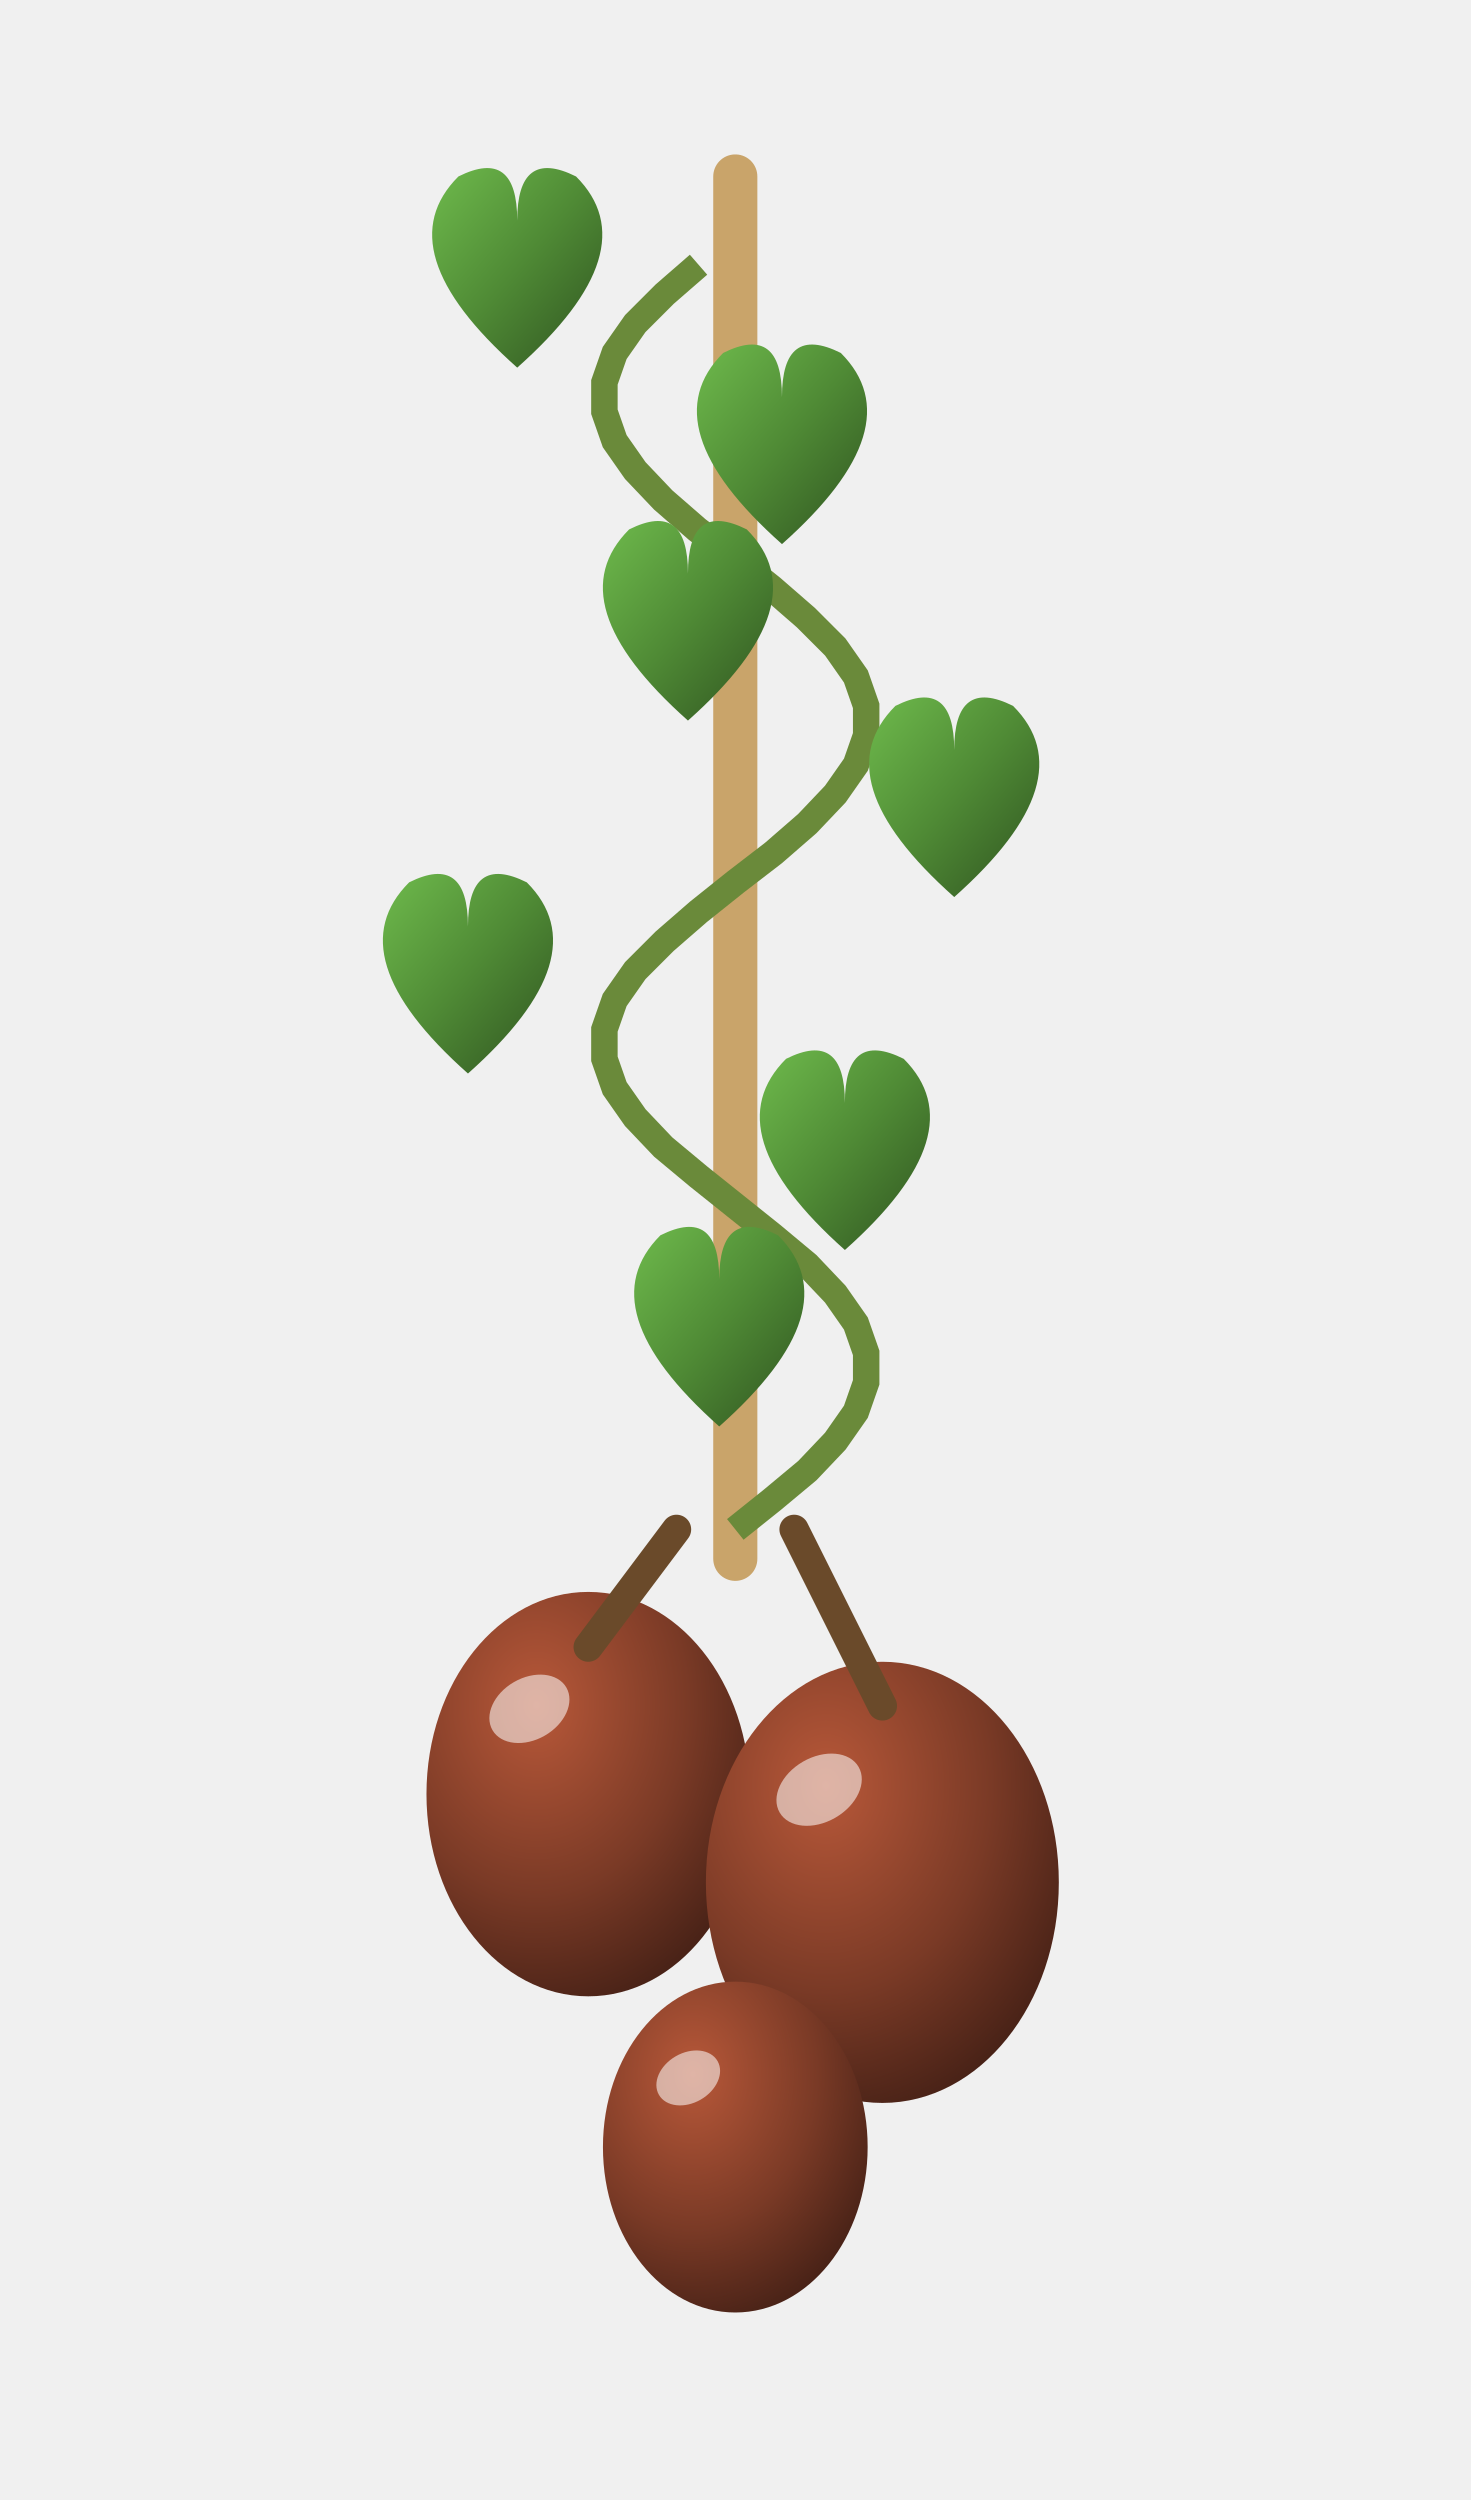
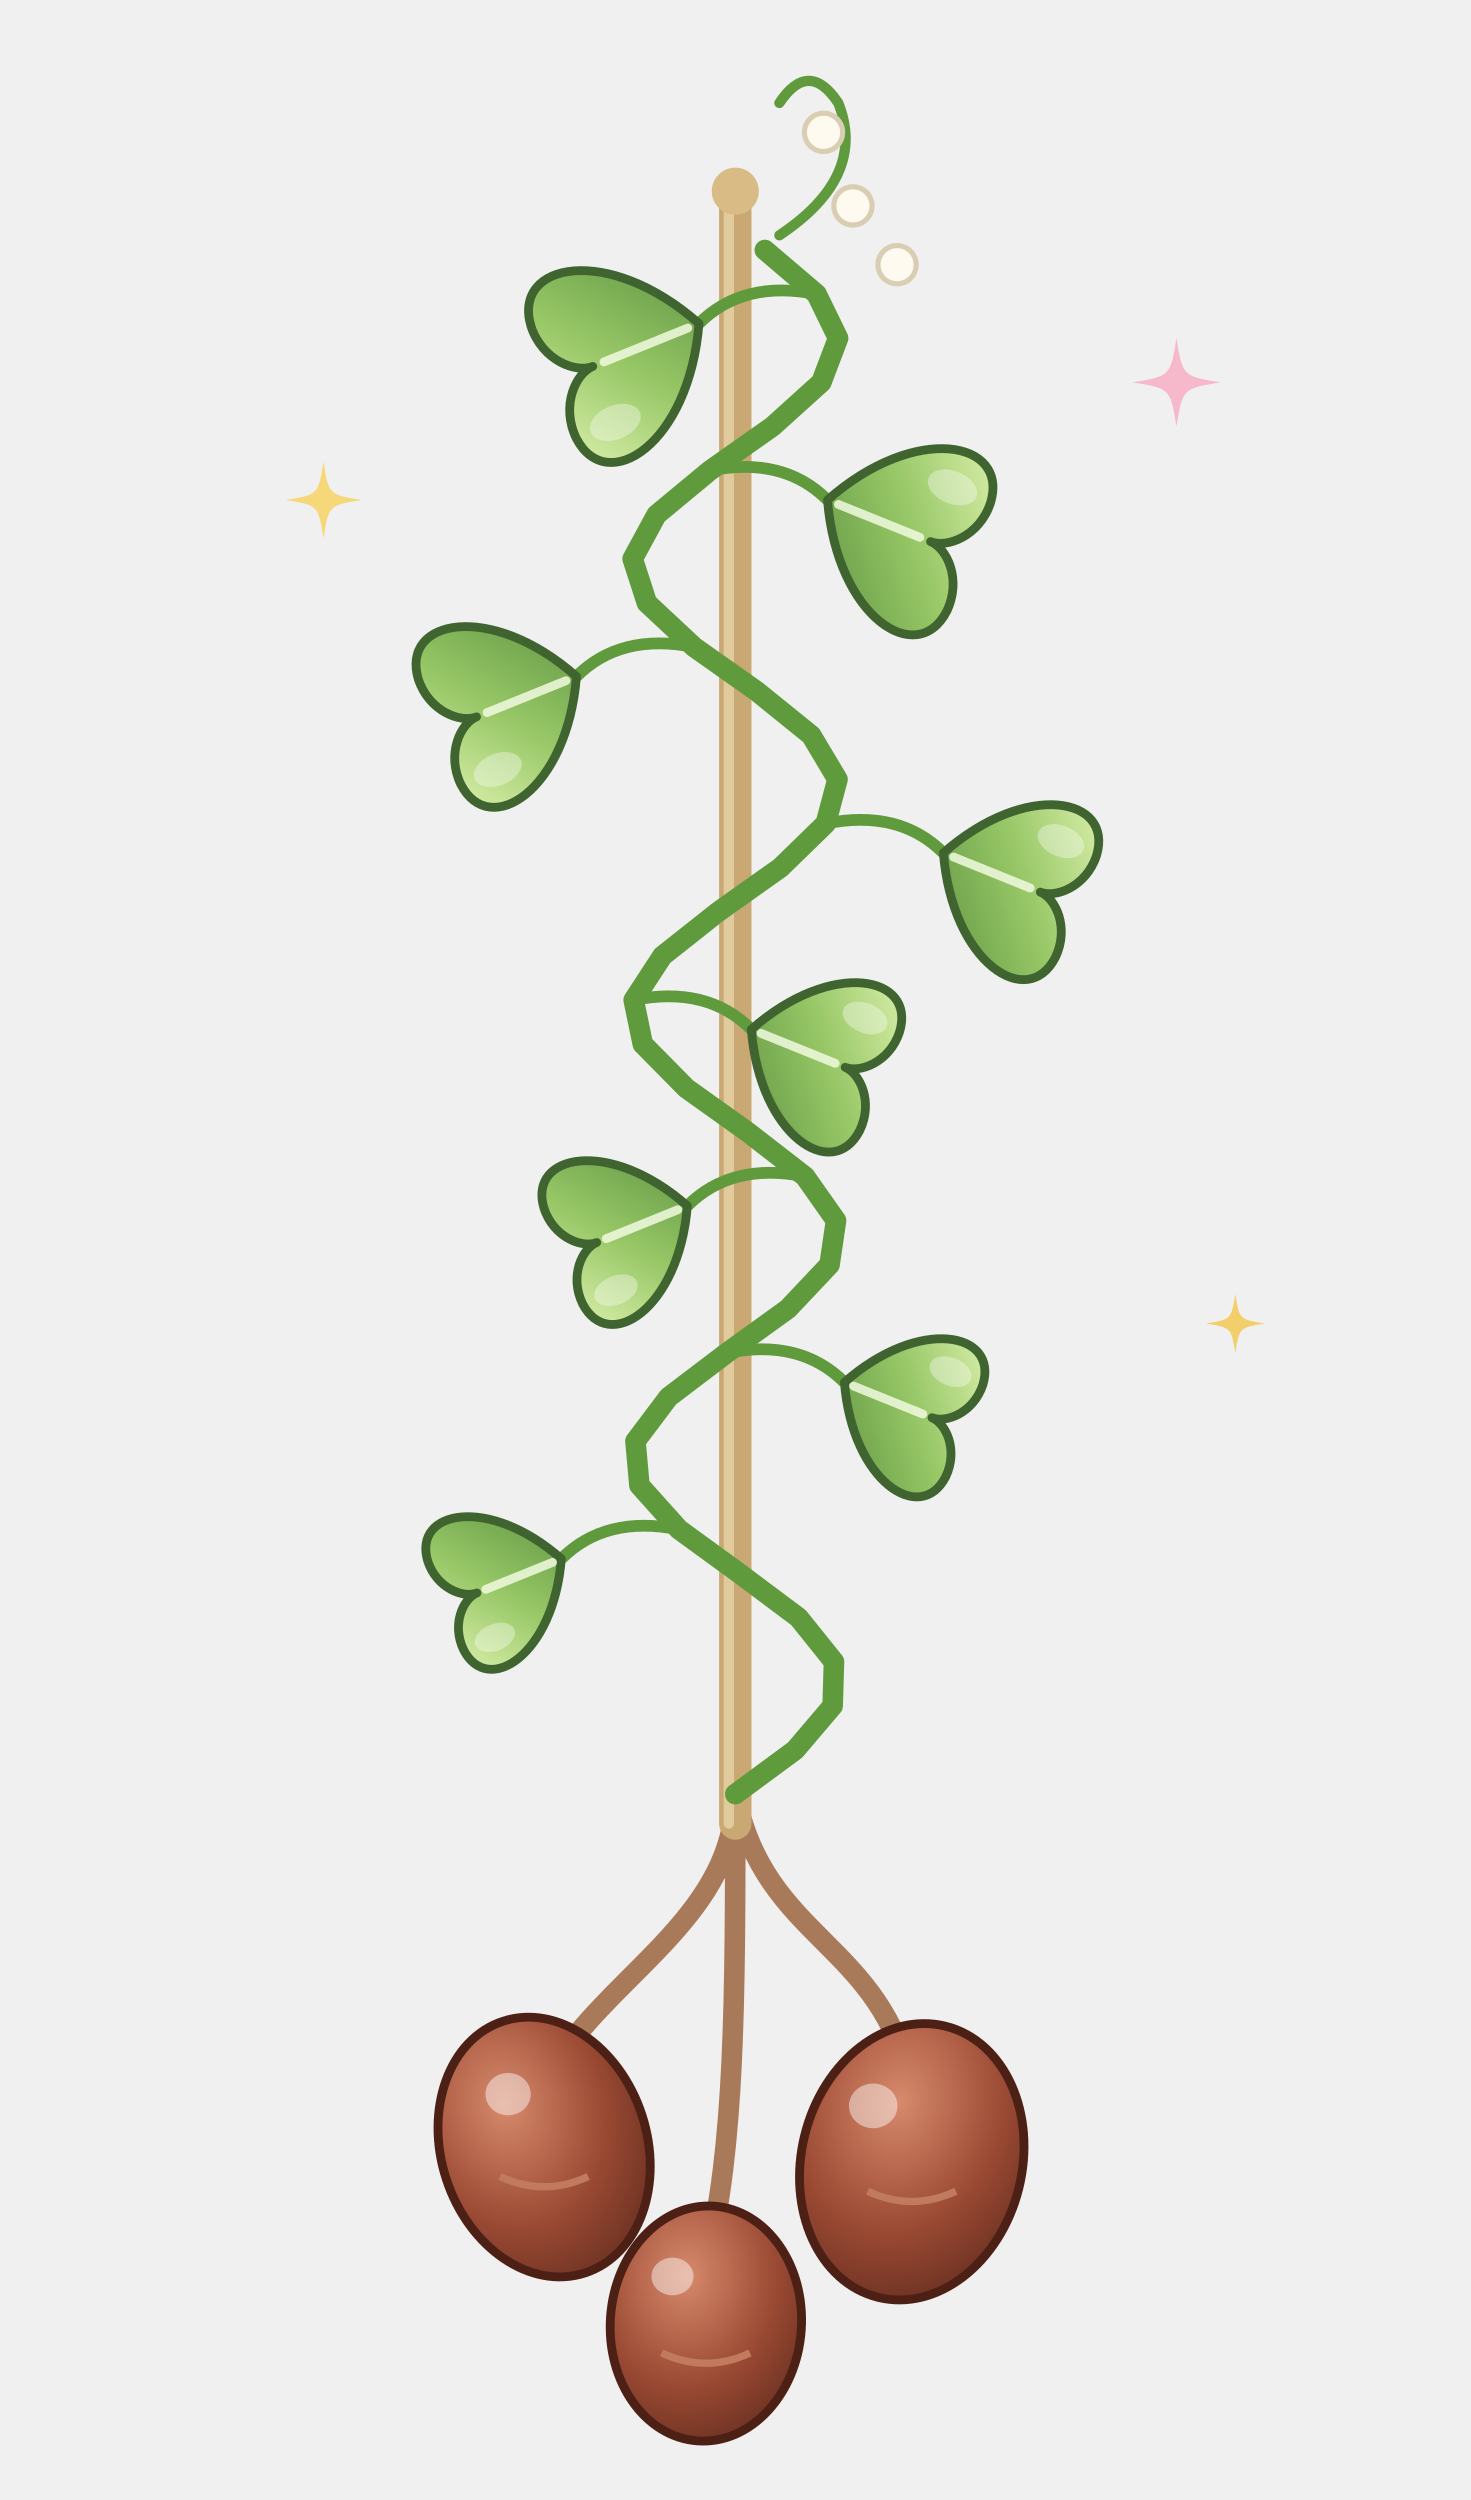
<svg xmlns="http://www.w3.org/2000/svg" viewBox="0 0 100 170">
  <defs>
-     <radialGradient id="r181" cx="0.34" cy="0.28" r=".85">
-       <stop offset="0" stop-color="#b85839" />
-       <stop offset=".55" stop-color="#7a3a26" />
-       <stop offset="1" stop-color="#3c1c13" />
+     <radialGradient id="g0" cx="0.38" cy="0.3" r="0.85">
+       <stop offset="0" stop-color="#d78a6c" />
+       <stop offset="0.55" stop-color="#9b4a33" />
+       <stop offset="1" stop-color="#5f2a1d" />
    </radialGradient>
-     <radialGradient id="r182" cx="0.34" cy="0.28" r=".85">
-       <stop offset="0" stop-color="#b85839" />
-       <stop offset=".55" stop-color="#7a3a26" />
-       <stop offset="1" stop-color="#3c1c13" />
-     </radialGradient>
-     <radialGradient id="r183" cx="0.34" cy="0.28" r=".85">
-       <stop offset="0" stop-color="#b85839" />
-       <stop offset=".55" stop-color="#7a3a26" />
-       <stop offset="1" stop-color="#3c1c13" />
-     </radialGradient>
-     <linearGradient id="l184" x1="0" y1="0" x2="1" y2="1">
-       <stop offset="0" stop-color="#6eba4c" />
-       <stop offset=".5" stop-color="#4f8a35" />
-       <stop offset="1" stop-color="#2f5320" />
-     </linearGradient>
-     <linearGradient id="l185" x1="0" y1="0" x2="1" y2="1">
-       <stop offset="0" stop-color="#6eba4c" />
-       <stop offset=".5" stop-color="#4f8a35" />
-       <stop offset="1" stop-color="#2f5320" />
-     </linearGradient>
-     <linearGradient id="l186" x1="0" y1="0" x2="1" y2="1">
-       <stop offset="0" stop-color="#6eba4c" />
-       <stop offset=".5" stop-color="#4f8a35" />
-       <stop offset="1" stop-color="#2f5320" />
-     </linearGradient>
-     <linearGradient id="l187" x1="0" y1="0" x2="1" y2="1">
-       <stop offset="0" stop-color="#6eba4c" />
-       <stop offset=".5" stop-color="#4f8a35" />
-       <stop offset="1" stop-color="#2f5320" />
-     </linearGradient>
-     <linearGradient id="l188" x1="0" y1="0" x2="1" y2="1">
-       <stop offset="0" stop-color="#6eba4c" />
-       <stop offset=".5" stop-color="#4f8a35" />
-       <stop offset="1" stop-color="#2f5320" />
-     </linearGradient>
-     <linearGradient id="l189" x1="0" y1="0" x2="1" y2="1">
-       <stop offset="0" stop-color="#6eba4c" />
-       <stop offset=".5" stop-color="#4f8a35" />
-       <stop offset="1" stop-color="#2f5320" />
-     </linearGradient>
-     <linearGradient id="l190" x1="0" y1="0" x2="1" y2="1">
-       <stop offset="0" stop-color="#6eba4c" />
-       <stop offset=".5" stop-color="#4f8a35" />
-       <stop offset="1" stop-color="#2f5320" />
+     <linearGradient id="g1" x1="0" y1="0" x2="1" y2="1">
+       <stop offset="0" stop-color="#d9efaa" />
+       <stop offset="0.45" stop-color="#97c766" />
+       <stop offset="1" stop-color="#5b9140" />
    </linearGradient>
  </defs>
-   <ellipse cx="40" cy="122" rx="11" ry="13.75" fill="url(#r181)" transform="rotate(0 40 122)" />
-   <ellipse cx="36.0" cy="116.2" rx="2.9" ry="2.1" fill="#fff" opacity=".55" transform="rotate(-30 36.0 116.2)" />
-   <ellipse cx="60" cy="128" rx="12" ry="15.0" fill="url(#r182)" transform="rotate(0 60 128)" />
-   <ellipse cx="55.7" cy="121.7" rx="3.1" ry="2.2" fill="#fff" opacity=".55" transform="rotate(-30 55.7 121.7)" />
-   <ellipse cx="50" cy="146" rx="9" ry="11.25" fill="url(#r183)" transform="rotate(0 50 146)" />
-   <ellipse cx="46.8" cy="141.3" rx="2.3" ry="1.7" fill="#fff" opacity=".55" transform="rotate(-30 46.8 141.3)" />
-   <path d="M46 104 Q43.0 108.0 40 112" stroke="#6a4a2a" stroke-width="2" fill="none" stroke-linecap="round" />
-   <path d="M54 104 Q57.0 110.0 60 116" stroke="#6a4a2a" stroke-width="2" fill="none" stroke-linecap="round" />
-   <path d="M50 106 L50 12" stroke="#c9a46a" stroke-width="3" stroke-linecap="round" />
-   <path d="M50.0 104.0 L52.5 102.0 L54.9 100.0 L56.8 98.0 L58.2 96.0 L58.9 94.0 L58.9 92.0 L58.2 90.0 L56.8 88.0 L54.9 86.0 L52.5 84.0 L50.0 82.0 L47.5 80.0 L45.1 78.0 L43.2 76.0 L41.8 74.0 L41.1 72.0 L41.1 70.0 L41.8 68.0 L43.2 66.0 L45.2 64.0 L47.5 62.0 L50.0 60.0 L52.6 58.0 L54.9 56.0 L56.8 54.0 L58.2 52.0 L58.9 50.0 L58.9 48.0 L58.2 46.0 L56.8 44.0 L54.8 42.0 L52.5 40.0 L50.0 38.0 L47.4 36.0 L45.1 34.0 L43.2 32.0 L41.8 30.0 L41.1 28.0 L41.1 26.0 L41.8 24.0 L43.2 22.0 L45.2 20.0 L47.5 18.0" stroke="#6a8a3a" stroke-width="1.8" fill="none" />
-   <path d="M48.908 97 Q39.908 89 44.908 84 Q48.908 82 48.908 87 Q48.908 82 52.908 84 Q57.908 89 48.908 97Z" fill="url(#l184)" opacity="1" />
-   <path d="M57.452 85 Q48.452 77 53.452 72 Q57.452 70 57.452 75 Q57.452 70 61.452 72 Q66.452 77 57.452 85Z" fill="url(#l185)" opacity="1" />
-   <path d="M31.821 73 Q22.821 65 27.821 60 Q31.821 58 31.821 63 Q31.821 58 35.821 60 Q40.821 65 31.821 73Z" fill="url(#l186)" opacity="1" />
-   <path d="M64.887 61 Q55.887 53 60.887 48 Q64.887 46 64.887 51 Q64.887 46 68.887 48 Q73.887 53 64.887 61Z" fill="url(#l187)" opacity="1" />
-   <path d="M46.781 49 Q37.781 41 42.781 36 Q46.781 34 46.781 39 Q46.781 34 50.781 36 Q55.781 41 46.781 49Z" fill="url(#l188)" opacity="1" />
-   <path d="M53.174 37 Q44.174 29 49.174 24 Q53.174 22 53.174 27 Q53.174 22 57.174 24 Q62.174 29 53.174 37Z" fill="url(#l189)" opacity="1" />
-   <path d="M35.171 25 Q26.171 17 31.171 12 Q35.171 10 35.171 15 Q35.171 10 39.171 12 Q44.171 17 35.171 25Z" fill="url(#l190)" opacity="1" />
+   <path d="M50 122C50 130 42 134 38 140M50 122C52 132 60 132 62 142M50 122C50 136 50 146 48 154" fill="none" stroke="#a97a5a" stroke-width="1.4" stroke-linecap="round" />
+   <ellipse cx="37" cy="146" rx="7" ry="9" transform="rotate(-18 37 146)" fill="url(#g0)" stroke="#4d2016" stroke-width=".6" />
+   <ellipse cx="34.55" cy="142.4" rx="1.54" ry="1.44" fill="#fff" opacity=".45" />
+   <path d="M34 148q3 1.4 6 0" fill="none" stroke="#c07a5e" stroke-width=".5" />
+   <ellipse cx="62" cy="147" rx="7.5" ry="9.5" transform="rotate(14 62 147)" fill="url(#g0)" stroke="#4d2016" stroke-width=".6" />
+   <ellipse cx="59.38" cy="143.2" rx="1.65" ry="1.52" fill="#fff" opacity=".45" />
+   <path d="M59 149q3 1.4 6 0" fill="none" stroke="#c07a5e" stroke-width=".5" />
+   <ellipse cx="48" cy="158" rx="6.5" ry="8" transform="rotate(4 48 158)" fill="url(#g0)" stroke="#4d2016" stroke-width=".6" />
+   <ellipse cx="45.73" cy="154.8" rx="1.43" ry="1.28" fill="#fff" opacity=".45" />
+   <path d="M45 160q3 1.4 6 0" fill="none" stroke="#c07a5e" stroke-width=".5" />
+   <path d="M50 124V14" fill="none" stroke="#c9a873" stroke-width="2.2" stroke-linecap="round" />
+   <path d="M50 124V14" fill="none" stroke="#f2e1b8" stroke-width="0.7" stroke-linecap="round" opacity=".6" transform="translate(-0.44 0)" />
+   <circle cx="50" cy="13" r="1.6" fill="#d9bb86" />
+   <path d="M50 122 L50 122 L54.07 119 L56.62 116 L56.71 113 L54.3 110 L50.29 107 L46.17 104 L43.48 101 L43.21 98 L45.47 95 L49.42 92 L53.58 89 L56.41 86 L56.85 83 L54.74 80 L50.87 77 L46.67 74 L43.71 71 L43.09 68 L45.05 65 L48.84 62 L53.07 59 L56.15 56 L56.95 53 L55.16 50 L51.45 47 L47.2 44 L43.99 41 L43.02 38 L44.65 35 L48.27 32 L52.53 29 L55.85 26 L56.99 23 L55.53 20 L52.01 17" fill="none" stroke="#5f9a3c" stroke-width="1.4" stroke-linecap="round" stroke-linejoin="round" />
+   <path d="M46.17 104q-5 -1 -8 2" fill="none" stroke="#5f9a3c" stroke-width=".8" />
+   <g transform="translate(38.17 106) rotate(-112)">
+     <path d="M0 0C-5.87 -2.93 -6.85 -8.15 -3.26 -8.48C-1.3 -8.61 0 -7.17 0 -6.19C0 -7.17 1.3 -8.61 3.26 -8.48C6.85 -8.15 5.87 -2.93 0 0Z" fill="url(#g1)" stroke="#3f6430" stroke-width=".6" stroke-linejoin="round" />
+     <path d="M0 -0.65L0 -5.54" stroke="#f1fadf" stroke-width=".6" stroke-linecap="round" opacity=".85" />
+     <ellipse cx="-3.26" cy="-6.19" rx="0.91" ry="1.43" fill="#fff" opacity=".35" />
+   </g>
+   <path d="M49.42 92q5 -1 8 2" fill="none" stroke="#5f9a3c" stroke-width=".8" />
+   <g transform="translate(57.42 94) rotate(112)">
+     <path d="M0 0C-6.08 -3.04 -7.1 -8.45 -3.38 -8.79C-1.35 -8.92 0 -7.44 0 -6.42C0 -7.44 1.35 -8.92 3.38 -8.79C7.1 -8.45 6.08 -3.04 0 0Z" fill="url(#g1)" stroke="#3f6430" stroke-width=".6" stroke-linejoin="round" />
+     <path d="M0 -0.68L0 -5.75" stroke="#f1fadf" stroke-width=".6" stroke-linecap="round" opacity=".85" />
+     <ellipse cx="-3.38" cy="-6.42" rx="0.95" ry="1.49" fill="#fff" opacity=".35" />
+   </g>
+   <path d="M54.74 80q-5 -1 -8 2" fill="none" stroke="#5f9a3c" stroke-width=".8" />
+   <g transform="translate(46.74 82) rotate(-112)">
+     <path d="M0 0C-6.3 -3.15 -7.35 -8.75 -3.5 -9.1C-1.4 -9.24 0 -7.7 0 -6.65C0 -7.7 1.4 -9.24 3.5 -9.1C7.35 -8.75 6.3 -3.15 0 0Z" fill="url(#g1)" stroke="#3f6430" stroke-width=".6" stroke-linejoin="round" />
+     <path d="M0 -0.7L0 -5.95" stroke="#f1fadf" stroke-width=".6" stroke-linecap="round" opacity=".85" />
+     <ellipse cx="-3.5" cy="-6.65" rx="0.98" ry="1.54" fill="#fff" opacity=".35" />
+   </g>
+   <path d="M43.09 68q5 -1 8 2" fill="none" stroke="#5f9a3c" stroke-width=".8" />
+   <g transform="translate(51.09 70) rotate(112)">
+     <path d="M0 0C-6.52 -3.26 -7.6 -9.05 -3.62 -9.41C-1.45 -9.56 0 -7.96 0 -6.88C0 -7.96 1.45 -9.56 3.62 -9.41C7.6 -9.05 6.52 -3.26 0 0Z" fill="url(#g1)" stroke="#3f6430" stroke-width=".6" stroke-linejoin="round" />
+     <path d="M0 -0.72L0 -6.15" stroke="#f1fadf" stroke-width=".6" stroke-linecap="round" opacity=".85" />
+     <ellipse cx="-3.62" cy="-6.88" rx="1.01" ry="1.59" fill="#fff" opacity=".35" />
+   </g>
+   <path d="M56.15 56q5 -1 8 2" fill="none" stroke="#5f9a3c" stroke-width=".8" />
+   <g transform="translate(64.15 58) rotate(112)">
+     <path d="M0 0C-6.73 -3.37 -7.85 -9.35 -3.74 -9.72C-1.5 -9.87 0 -8.23 0 -7.11C0 -8.23 1.5 -9.87 3.74 -9.72C7.85 -9.35 6.73 -3.37 0 0Z" fill="url(#g1)" stroke="#3f6430" stroke-width=".6" stroke-linejoin="round" />
+     <path d="M0 -0.75L0 -6.36" stroke="#f1fadf" stroke-width=".6" stroke-linecap="round" opacity=".85" />
+     <ellipse cx="-3.74" cy="-7.11" rx="1.05" ry="1.65" fill="#fff" opacity=".35" />
+   </g>
+   <path d="M47.2 44q-5 -1 -8 2" fill="none" stroke="#5f9a3c" stroke-width=".8" />
+   <g transform="translate(39.2 46) rotate(-112)">
+     <path d="M0 0C-6.95 -3.47 -8.11 -9.65 -3.86 -10.04C-1.54 -10.19 0 -8.49 0 -7.33C0 -8.49 1.54 -10.19 3.86 -10.04C8.11 -9.65 6.95 -3.47 0 0Z" fill="url(#g1)" stroke="#3f6430" stroke-width=".6" stroke-linejoin="round" />
+     <path d="M0 -0.77L0 -6.56" stroke="#f1fadf" stroke-width=".6" stroke-linecap="round" opacity=".85" />
+     <ellipse cx="-3.86" cy="-7.33" rx="1.08" ry="1.7" fill="#fff" opacity=".35" />
+   </g>
+   <path d="M48.27 32q5 -1 8 2" fill="none" stroke="#5f9a3c" stroke-width=".8" />
+   <g transform="translate(56.27 34) rotate(112)">
+     <path d="M0 0C-7.16 -3.58 -8.36 -9.95 -3.98 -10.35C-1.59 -10.51 0 -8.76 0 -7.56C0 -8.76 1.59 -10.51 3.98 -10.35C8.36 -9.95 7.16 -3.58 0 0Z" fill="url(#g1)" stroke="#3f6430" stroke-width=".6" stroke-linejoin="round" />
+     <path d="M0 -0.8L0 -6.77" stroke="#f1fadf" stroke-width=".6" stroke-linecap="round" opacity=".85" />
+     <ellipse cx="-3.98" cy="-7.56" rx="1.11" ry="1.75" fill="#fff" opacity=".35" />
+   </g>
+   <path d="M55.53 20q-5 -1 -8 2" fill="none" stroke="#5f9a3c" stroke-width=".8" />
+   <g transform="translate(47.53 22) rotate(-112)">
+     <path d="M0 0C-7.38 -3.69 -8.61 -10.25 -4.1 -10.66C-1.64 -10.82 0 -9.02 0 -7.79C0 -9.02 1.64 -10.82 4.1 -10.66C8.61 -10.25 7.38 -3.69 0 0Z" fill="url(#g1)" stroke="#3f6430" stroke-width=".6" stroke-linejoin="round" />
+     <path d="M0 -0.82L0 -6.97" stroke="#f1fadf" stroke-width=".6" stroke-linecap="round" opacity=".85" />
+     <ellipse cx="-4.1" cy="-7.79" rx="1.15" ry="1.8" fill="#fff" opacity=".35" />
+   </g>
+   <path d="M53 16q6 -4 4 -9q-2 -3 -4 0" fill="none" stroke="#5f9a3c" stroke-width=".7" stroke-linecap="round" />
+   <circle cx="58" cy="14" r="1.3" fill="#fffaf0" stroke="#d9cdb3" stroke-width=".35" />
+   <circle cx="61" cy="18" r="1.3" fill="#fffaf0" stroke="#d9cdb3" stroke-width=".35" />
+   <circle cx="56" cy="9" r="1.3" fill="#fffaf0" stroke="#d9cdb3" stroke-width=".35" />
+   <path d="M22 31.4C22.36 33.64 22.36 33.64 24.6 34C22.36 34.36 22.36 34.36 22 36.6C21.64 34.36 21.64 34.36 19.4 34C21.64 33.64 21.64 33.64 22 31.4Z" fill="#f6d77a" opacity="1" />
+   <path d="M80 23C80.42 25.58 80.42 25.58 83 26C80.42 26.42 80.42 26.42 80 29C79.58 26.42 79.58 26.42 77 26C79.58 25.58 79.58 25.58 80 23Z" fill="#f6b8cb" opacity="1" />
+   <path d="M84 88C84.28 89.72 84.28 89.72 86 90C84.28 90.28 84.28 90.28 84 92C83.72 90.28 83.72 90.28 82 90C83.72 89.72 83.72 89.72 84 88Z" fill="#f2cf6b" opacity="1" />
</svg>
